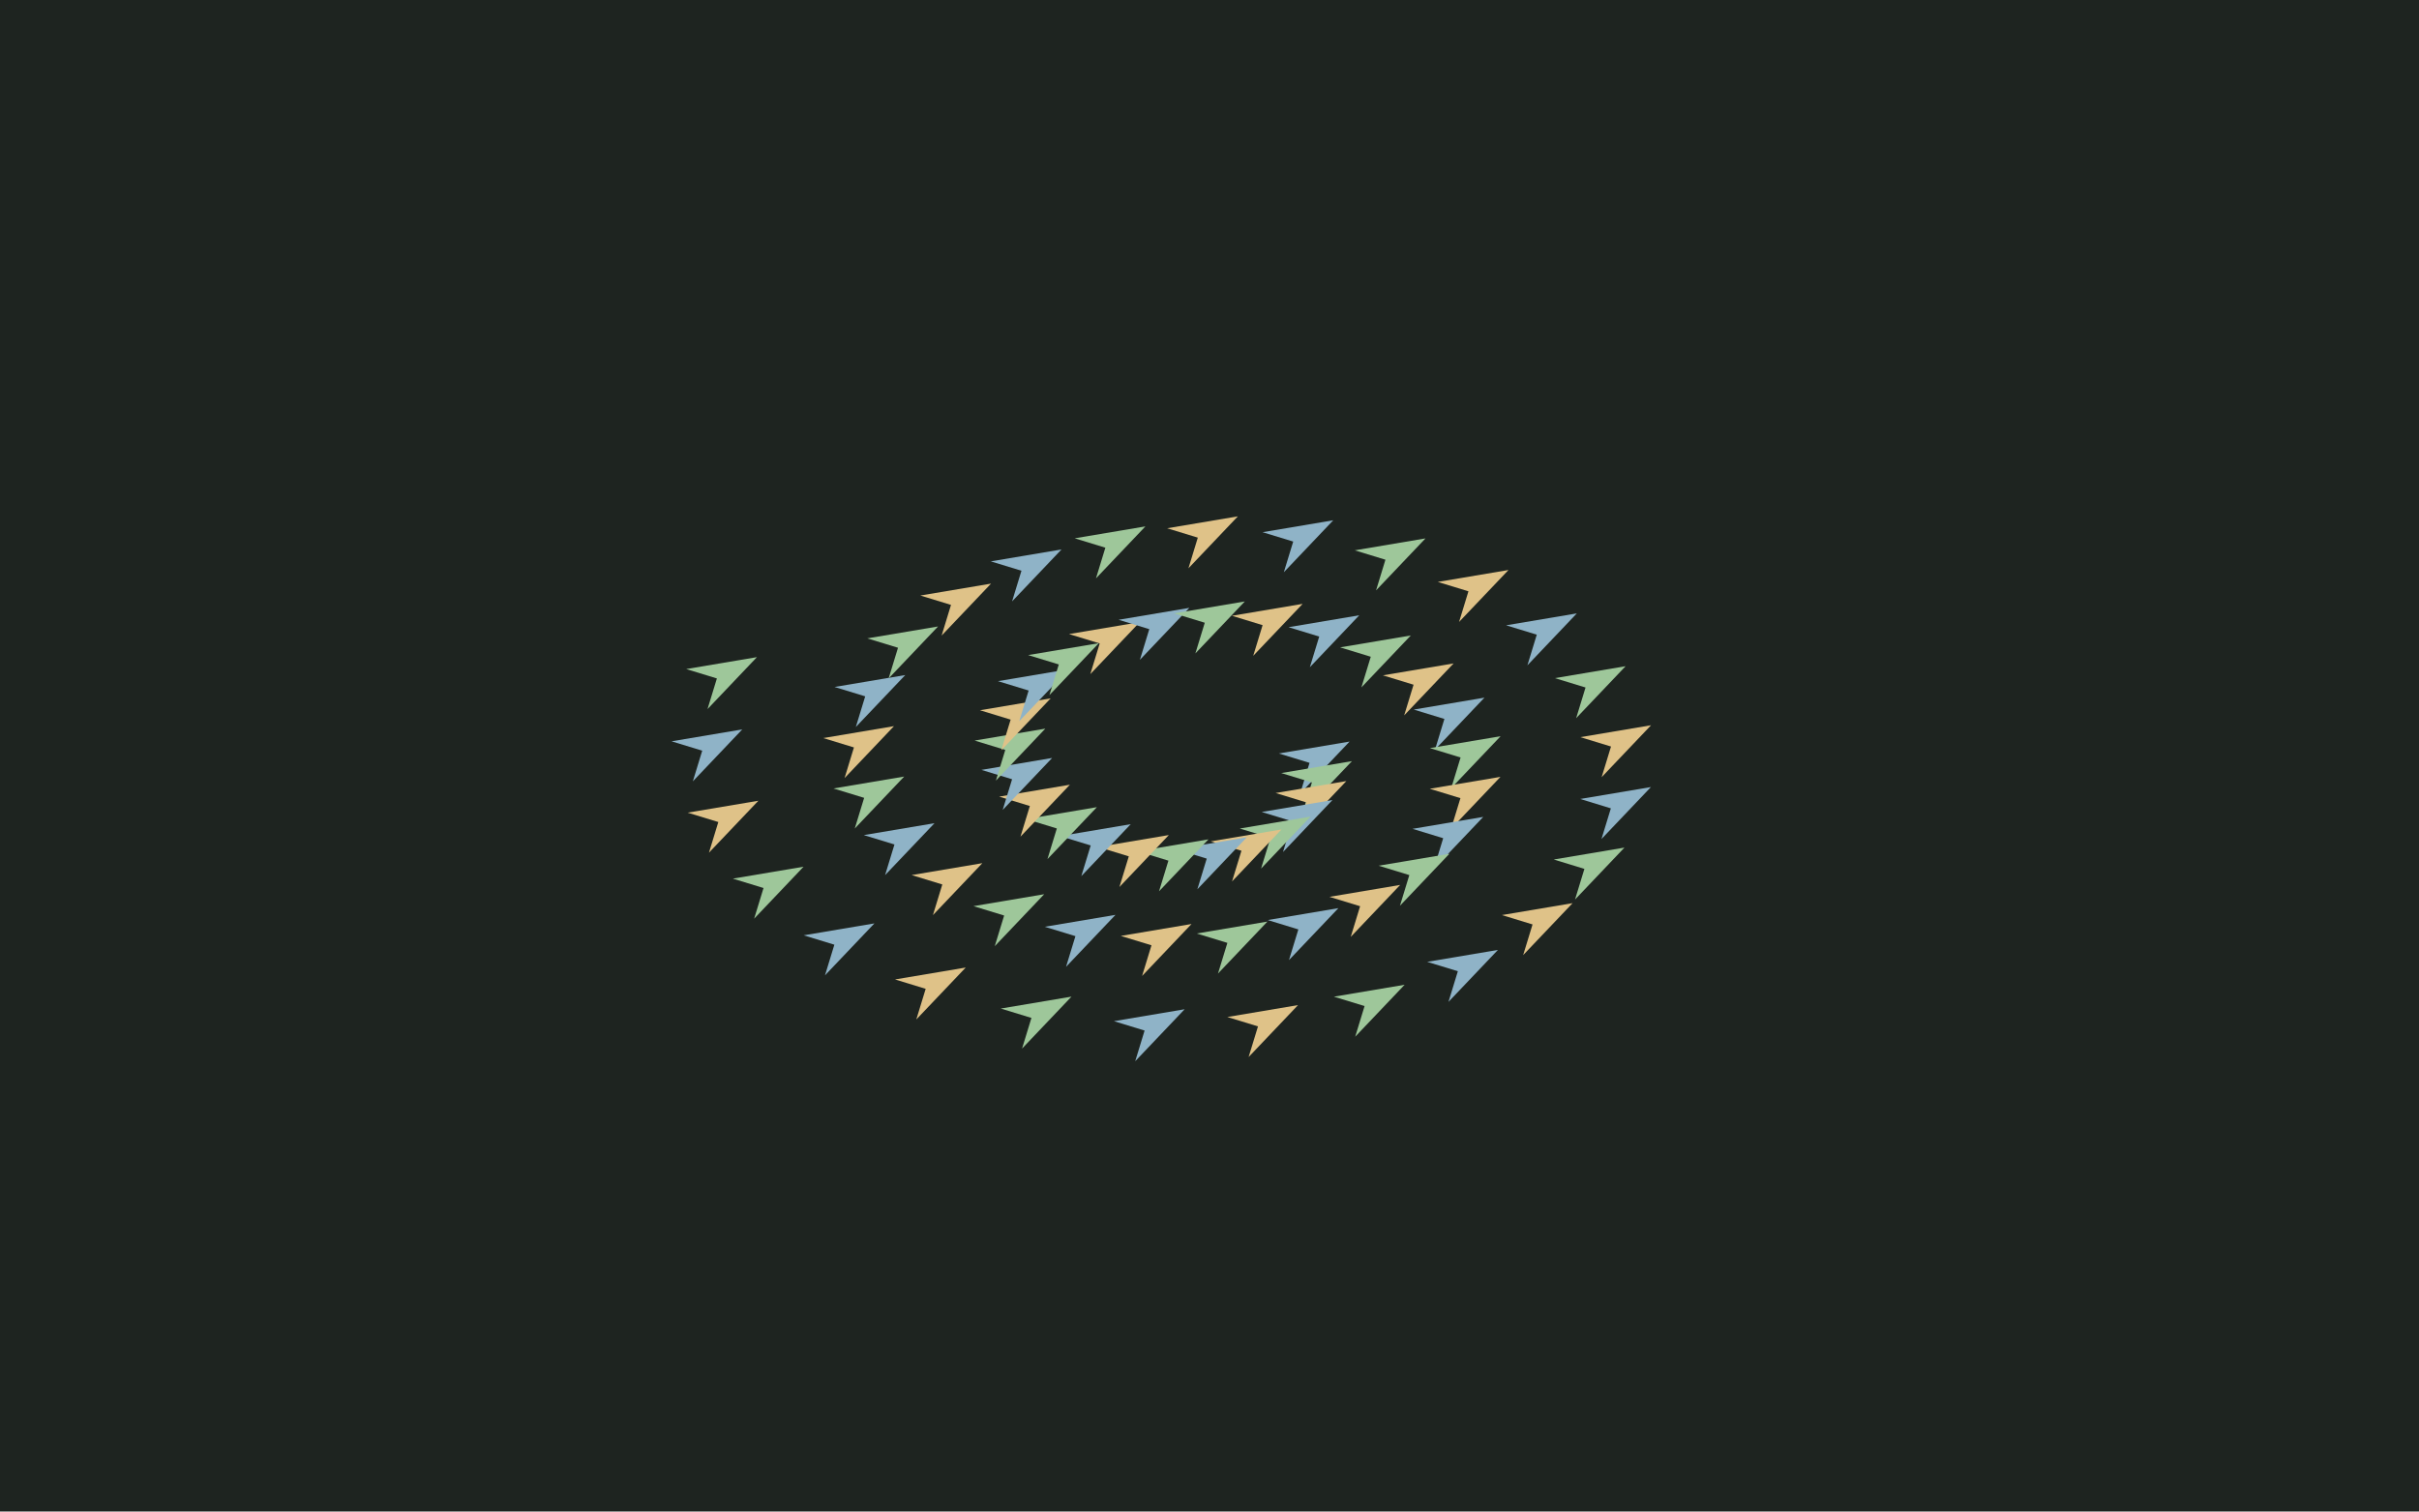
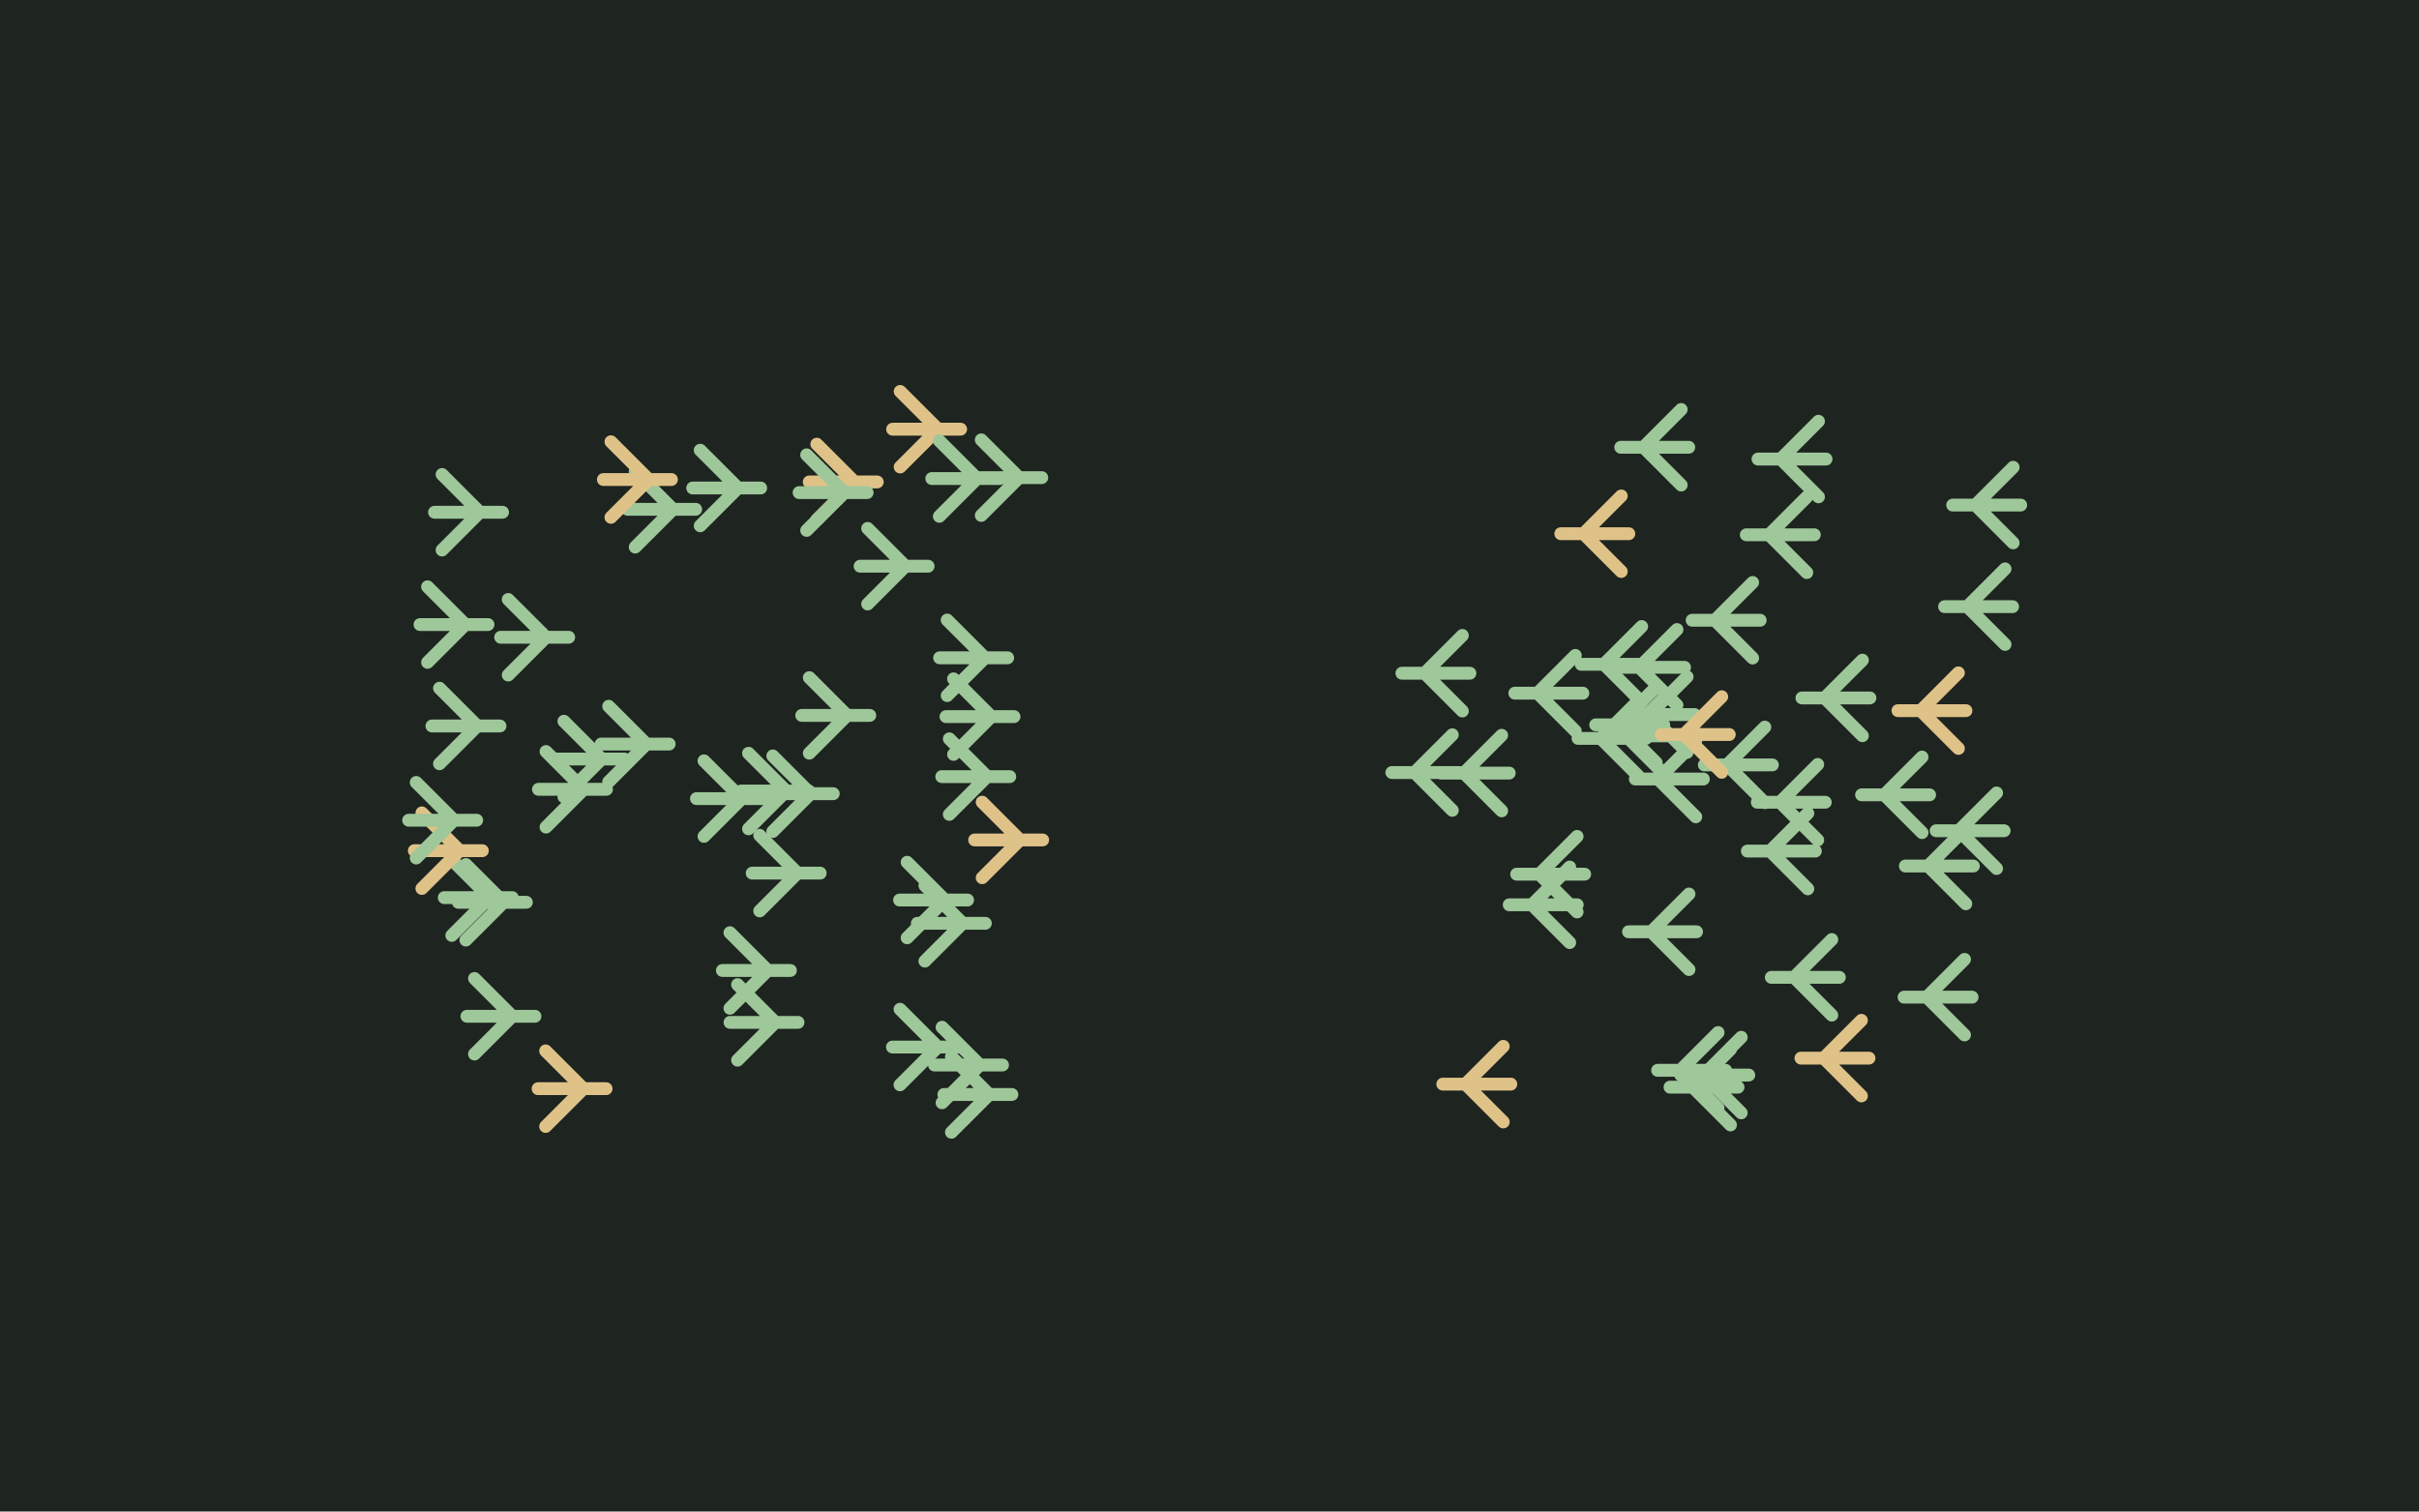
<svg xmlns="http://www.w3.org/2000/svg" width="320" height="200" viewBox="0 0 320 200">
  <defs>
    <marker id="arrow-bg" viewBox="0 0 10 10" refX="8" refY="5" markerWidth="4" markerHeight="4" orient="auto-start-reverse">
      <path d="M0 0L10 5L0 10Z" fill="#1e2420" />
    </marker>
    <marker id="arrow-panel" viewBox="0 0 10 10" refX="8" refY="5" markerWidth="4" markerHeight="4" orient="auto-start-reverse">
      <path d="M0 0L10 5L0 10Z" fill="#303931" />
    </marker>
    <marker id="arrow-rule" viewBox="0 0 10 10" refX="8" refY="5" markerWidth="4" markerHeight="4" orient="auto-start-reverse">
      <path d="M0 0L10 5L0 10Z" fill="#4A544B" />
    </marker>
    <marker id="arrow-text" viewBox="0 0 10 10" refX="8" refY="5" markerWidth="4" markerHeight="4" orient="auto-start-reverse">
      <path d="M0 0L10 5L0 10Z" fill="#E8E2D6" />
    </marker>
    <marker id="arrow-gold" viewBox="0 0 10 10" refX="8" refY="5" markerWidth="4" markerHeight="4" orient="auto-start-reverse">
      <path d="M0 0L10 5L0 10Z" fill="#dfc288" />
    </marker>
    <marker id="arrow-blue" viewBox="0 0 10 10" refX="8" refY="5" markerWidth="4" markerHeight="4" orient="auto-start-reverse">
      <path d="M0 0L10 5L0 10Z" fill="#8fb3c7" />
    </marker>
    <marker id="arrow-sage" viewBox="0 0 10 10" refX="8" refY="5" markerWidth="4" markerHeight="4" orient="auto-start-reverse">
      <path d="M0 0L10 5L0 10Z" fill="#9ec79a" />
    </marker>
    <marker id="arrow-coral" viewBox="0 0 10 10" refX="8" refY="5" markerWidth="4" markerHeight="4" orient="auto-start-reverse">
      <path d="M0 0L10 5L0 10Z" fill="#d9978c" />
    </marker>
    <marker id="arrow-purple" viewBox="0 0 10 10" refX="8" refY="5" markerWidth="4" markerHeight="4" orient="auto-start-reverse">
      <path d="M0 0L10 5L0 10Z" fill="#b79bc4" />
    </marker>
    <marker id="arrow-clay" viewBox="0 0 10 10" refX="8" refY="5" markerWidth="4" markerHeight="4" orient="auto-start-reverse">
      <path d="M0 0L10 5L0 10Z" fill="#cf9f78" />
    </marker>
  </defs>
  <rect width="320" height="200" fill="#1e2420" />
-   <path d="M-5 3L4 0L-5-3L-2 0Z" fill="#8fb3c7" transform="translate(175 100) rotate(-28)" />
-   <path d="M-5 3L4 0L-5-3L-2 0Z" fill="#9ec79a" transform="translate(175.31 102.59) rotate(-28)" />
-   <path d="M-5 3L4 0L-5-3L-2 0Z" fill="#dfc288" transform="translate(174.57 105.23) rotate(-28)" />
-   <path d="M-5 3L4 0L-5-3L-2 0Z" fill="#8fb3c7" transform="translate(172.73 107.74) rotate(-28)" />
-   <path d="M-5 3L4 0L-5-3L-2 0Z" fill="#9ec79a" transform="translate(169.83 109.93) rotate(-28)" />
-   <path d="M-5 3L4 0L-5-3L-2 0Z" fill="#dfc288" transform="translate(165.99 111.63) rotate(-28)" />
-   <path d="M-5 3L4 0L-5-3L-2 0Z" fill="#8fb3c7" transform="translate(161.4 112.67) rotate(-28)" />
-   <path d="M-5 3L4 0L-5-3L-2 0Z" fill="#9ec79a" transform="translate(156.33 112.94) rotate(-28)" />
-   <path d="M-5 3L4 0L-5-3L-2 0Z" fill="#dfc288" transform="translate(151.09 112.37) rotate(-28)" />
-   <path d="M-5 3L4 0L-5-3L-2 0Z" fill="#8fb3c7" transform="translate(146.05 110.93) rotate(-28)" />
-   <path d="M-5 3L4 0L-5-3L-2 0Z" fill="#9ec79a" transform="translate(141.57 108.68) rotate(-28)" />
-   <path d="M-5 3L4 0L-5-3L-2 0Z" fill="#dfc288" transform="translate(138 105.71) rotate(-28)" />
-   <path d="M-5 3L4 0L-5-3L-2 0Z" fill="#8fb3c7" transform="translate(135.65 102.17) rotate(-28)" />
-   <path d="M-5 3L4 0L-5-3L-2 0Z" fill="#9ec79a" transform="translate(134.75 98.29) rotate(-28)" />
-   <path d="M-5 3L4 0L-5-3L-2 0Z" fill="#dfc288" transform="translate(135.46 94.28) rotate(-28)" />
-   <path d="M-5 3L4 0L-5-3L-2 0Z" fill="#8fb3c7" transform="translate(137.84 90.43) rotate(-28)" />
-   <path d="M-5 3L4 0L-5-3L-2 0Z" fill="#9ec79a" transform="translate(141.83 86.98) rotate(-28)" />
-   <path d="M-5 3L4 0L-5-3L-2 0Z" fill="#dfc288" transform="translate(147.24 84.2) rotate(-28)" />
-   <path d="M-5 3L4 0L-5-3L-2 0Z" fill="#8fb3c7" transform="translate(153.8 82.31) rotate(-28)" />
-   <path d="M-5 3L4 0L-5-3L-2 0Z" fill="#9ec79a" transform="translate(161.14 81.46) rotate(-28)" />
-   <path d="M-5 3L4 0L-5-3L-2 0Z" fill="#dfc288" transform="translate(168.79 81.78) rotate(-28)" />
-   <path d="M-5 3L4 0L-5-3L-2 0Z" fill="#8fb3c7" transform="translate(176.28 83.29) rotate(-28)" />
-   <path d="M-5 3L4 0L-5-3L-2 0Z" fill="#9ec79a" transform="translate(183.1 85.96) rotate(-28)" />
-   <path d="M-5 3L4 0L-5-3L-2 0Z" fill="#dfc288" transform="translate(188.76 89.66) rotate(-28)" />
-   <path d="M-5 3L4 0L-5-3L-2 0Z" fill="#8fb3c7" transform="translate(192.84 94.19) rotate(-28)" />
-   <path d="M-5 3L4 0L-5-3L-2 0Z" fill="#9ec79a" transform="translate(194.98 99.29) rotate(-28)" />
-   <path d="M-5 3L4 0L-5-3L-2 0Z" fill="#dfc288" transform="translate(194.96 104.67) rotate(-28)" />
-   <path d="M-5 3L4 0L-5-3L-2 0Z" fill="#8fb3c7" transform="translate(192.68 109.97) rotate(-28)" />
-   <path d="M-5 3L4 0L-5-3L-2 0Z" fill="#9ec79a" transform="translate(188.2 114.85) rotate(-28)" />
-   <path d="M-5 3L4 0L-5-3L-2 0Z" fill="#dfc288" transform="translate(181.69 118.97) rotate(-28)" />
-   <path d="M-5 3L4 0L-5-3L-2 0Z" fill="#8fb3c7" transform="translate(173.52 122.04) rotate(-28)" />
-   <path d="M-5 3L4 0L-5-3L-2 0Z" fill="#9ec79a" transform="translate(164.13 123.82) rotate(-28)" />
-   <path d="M-5 3L4 0L-5-3L-2 0Z" fill="#dfc288" transform="translate(154.09 124.14) rotate(-28)" />
-   <path d="M-5 3L4 0L-5-3L-2 0Z" fill="#8fb3c7" transform="translate(144.03 122.93) rotate(-28)" />
-   <path d="M-5 3L4 0L-5-3L-2 0Z" fill="#9ec79a" transform="translate(134.6 120.2) rotate(-28)" />
-   <path d="M-5 3L4 0L-5-3L-2 0Z" fill="#dfc288" transform="translate(126.42 116.09) rotate(-28)" />
-   <path d="M-5 3L4 0L-5-3L-2 0Z" fill="#8fb3c7" transform="translate(120.09 110.8) rotate(-28)" />
-   <path d="M-5 3L4 0L-5-3L-2 0Z" fill="#9ec79a" transform="translate(116.08 104.63) rotate(-28)" />
-   <path d="M-5 3L4 0L-5-3L-2 0Z" fill="#dfc288" transform="translate(114.73 97.96) rotate(-28)" />
-   <path d="M-5 3L4 0L-5-3L-2 0Z" fill="#8fb3c7" transform="translate(116.22 91.2) rotate(-28)" />
-   <path d="M-5 3L4 0L-5-3L-2 0Z" fill="#9ec79a" transform="translate(120.56 84.77) rotate(-28)" />
-   <path d="M-5 3L4 0L-5-3L-2 0Z" fill="#dfc288" transform="translate(127.57 79.1) rotate(-28)" />
-   <path d="M-5 3L4 0L-5-3L-2 0Z" fill="#8fb3c7" transform="translate(136.89 74.58) rotate(-28)" />
-   <path d="M-5 3L4 0L-5-3L-2 0Z" fill="#9ec79a" transform="translate(147.99 71.53) rotate(-28)" />
-   <path d="M-5 3L4 0L-5-3L-2 0Z" fill="#dfc288" transform="translate(160.22 70.2) rotate(-28)" />
-   <path d="M-5 3L4 0L-5-3L-2 0Z" fill="#8fb3c7" transform="translate(172.84 70.72) rotate(-28)" />
-   <path d="M-5 3L4 0L-5-3L-2 0Z" fill="#9ec79a" transform="translate(185.04 73.12) rotate(-28)" />
-   <path d="M-5 3L4 0L-5-3L-2 0Z" fill="#dfc288" transform="translate(196.02 77.3) rotate(-28)" />
-   <path d="M-5 3L4 0L-5-3L-2 0Z" fill="#8fb3c7" transform="translate(205.06 83.04) rotate(-28)" />
-   <path d="M-5 3L4 0L-5-3L-2 0Z" fill="#9ec79a" transform="translate(211.51 90.03) rotate(-28)" />
-   <path d="M-5 3L4 0L-5-3L-2 0Z" fill="#dfc288" transform="translate(214.88 97.84) rotate(-28)" />
-   <path d="M-5 3L4 0L-5-3L-2 0Z" fill="#8fb3c7" transform="translate(214.86 106.02) rotate(-28)" />
-   <path d="M-5 3L4 0L-5-3L-2 0Z" fill="#9ec79a" transform="translate(211.36 114.03) rotate(-28)" />
-   <path d="M-5 3L4 0L-5-3L-2 0Z" fill="#dfc288" transform="translate(204.5 121.38) rotate(-28)" />
-   <path d="M-5 3L4 0L-5-3L-2 0Z" fill="#8fb3c7" transform="translate(194.62 127.57) rotate(-28)" />
-   <path d="M-5 3L4 0L-5-3L-2 0Z" fill="#9ec79a" transform="translate(182.28 132.18) rotate(-28)" />
-   <path d="M-5 3L4 0L-5-3L-2 0Z" fill="#dfc288" transform="translate(168.18 134.87) rotate(-28)" />
-   <path d="M-5 3L4 0L-5-3L-2 0Z" fill="#8fb3c7" transform="translate(153.18 135.42) rotate(-28)" />
-   <path d="M-5 3L4 0L-5-3L-2 0Z" fill="#9ec79a" transform="translate(138.21 133.75) rotate(-28)" />
-   <path d="M-5 3L4 0L-5-3L-2 0Z" fill="#dfc288" transform="translate(124.22 129.9) rotate(-28)" />
-   <path d="M-5 3L4 0L-5-3L-2 0Z" fill="#8fb3c7" transform="translate(112.14 124.06) rotate(-28)" />
-   <path d="M-5 3L4 0L-5-3L-2 0Z" fill="#9ec79a" transform="translate(102.77 116.56) rotate(-28)" />
-   <path d="M-5 3L4 0L-5-3L-2 0Z" fill="#dfc288" transform="translate(96.79 107.83) rotate(-28)" />
-   <path d="M-5 3L4 0L-5-3L-2 0Z" fill="#8fb3c7" transform="translate(94.66 98.39) rotate(-28)" />
-   <path d="M-5 3L4 0L-5-3L-2 0Z" fill="#9ec79a" transform="translate(96.6 88.83) rotate(-28)" />
+   <path d="M-4 5L1 0L-4-5M-5 0L4 0" fill="none" stroke="#dfc288" stroke-width="1.7" stroke-linecap="round" transform="translate(133.93 111.14) rotate(0)" />
+   <path d="M-4 5L1 0L-4-5M-5 0L4 0" fill="none" stroke="#9ec79a" stroke-width="1.7" stroke-linecap="round" transform="translate(229.46 101.21) rotate(180)" />
+   <path d="M-4 5L1 0L-4-5M-5 0L4 0" fill="none" stroke="#9ec79a" stroke-width="1.7" stroke-linecap="round" transform="translate(60.56 82.64) rotate(0)" />
+   <path d="M-4 5L1 0L-4-5M-5 0L4 0" fill="none" stroke="#9ec79a" stroke-width="1.7" stroke-linecap="round" transform="translate(194.65 102.29) rotate(180)" />
+   <path d="M-4 5L1 0L-4-5M-5 0L4 0" fill="none" stroke="#9ec79a" stroke-width="1.7" stroke-linecap="round" transform="translate(129.3 87.04) rotate(0)" />
+   <path d="M-4 5L1 0L-4-5M-5 0L4 0" fill="none" stroke="#9ec79a" stroke-width="1.7" stroke-linecap="round" transform="translate(236.46 106.15) rotate(180)" />
+   <path d="M-4 5L1 0L-4-5M-5 0L4 0" fill="none" stroke="#9ec79a" stroke-width="1.7" stroke-linecap="round" transform="translate(97.13 105.67) rotate(0)" />
+   <path d="M-4 5L1 0L-4-5M-5 0L4 0" fill="none" stroke="#dfc288" stroke-width="1.7" stroke-linecap="round" transform="translate(242.24 140.01) rotate(180)" />
+   <path d="M-4 5L1 0L-4-5M-5 0L4 0" fill="none" stroke="#9ec79a" stroke-width="1.7" stroke-linecap="round" transform="translate(129.58 102.76) rotate(0)" />
+   <path d="M-4 5L1 0L-4-5M-5 0L4 0" fill="none" stroke="#9ec79a" stroke-width="1.7" stroke-linecap="round" transform="translate(204.63 115.67) rotate(180)" />
+   <path d="M-4 5L1 0L-4-5M-5 0L4 0" fill="none" stroke="#9ec79a" stroke-width="1.7" stroke-linecap="round" transform="translate(129.86 144.82) rotate(0)" />
+   <path d="M-4 5L1 0L-4-5M-5 0L4 0" fill="none" stroke="#9ec79a" stroke-width="1.7" stroke-linecap="round" transform="translate(219.18 94.55) rotate(180)" />
+   <path d="M-4 5L1 0L-4-5M-5 0L4 0" fill="none" stroke="#9ec79a" stroke-width="1.7" stroke-linecap="round" transform="translate(104.5 115.53) rotate(0)" />
+   <path d="M-4 5L1 0L-4-5M-5 0L4 0" fill="none" stroke="#9ec79a" stroke-width="1.7" stroke-linecap="round" transform="translate(255.88 131.94) rotate(180)" />
+   <path d="M-4 5L1 0L-4-5M-5 0L4 0" fill="none" stroke="#dfc288" stroke-width="1.7" stroke-linecap="round" transform="translate(123.08 56.79) rotate(0)" />
+   <path d="M-4 5L1 0L-4-5M-5 0L4 0" fill="none" stroke="#9ec79a" stroke-width="1.7" stroke-linecap="round" transform="translate(235.15 112.61) rotate(180)" />
+   <path d="M-4 5L1 0L-4-5M-5 0L4 0" fill="none" stroke="#9ec79a" stroke-width="1.7" stroke-linecap="round" transform="translate(65.63 119.39) rotate(0)" />
+   <path d="M-4 5L1 0L-4-5M-5 0L4 0" fill="none" stroke="#9ec79a" stroke-width="1.7" stroke-linecap="round" transform="translate(188.12 102.22) rotate(180)" />
+   <path d="M-4 5L1 0L-4-5M-5 0L4 0" fill="none" stroke="#9ec79a" stroke-width="1.7" stroke-linecap="round" transform="translate(63.77 118.77) rotate(0)" />
+   <path d="M-4 5L1 0L-4-5M-5 0L4 0" fill="none" stroke="#9ec79a" stroke-width="1.7" stroke-linecap="round" transform="translate(223.28 141.62) rotate(180)" />
+   <path d="M-4 5L1 0L-4-5M-5 0L4 0" fill="none" stroke="#9ec79a" stroke-width="1.7" stroke-linecap="round" transform="translate(96.63 64.57) rotate(0)" />
+   <path d="M-4 5L1 0L-4-5M-5 0L4 0" fill="none" stroke="#dfc288" stroke-width="1.7" stroke-linecap="round" transform="translate(194.86 143.45) rotate(180)" />
+   <path d="M-4 5L1 0L-4-5M-5 0L4 0" fill="none" stroke="#9ec79a" stroke-width="1.7" stroke-linecap="round" transform="translate(71.23 84.32) rotate(0)" />
+   <path d="M-4 5L1 0L-4-5M-5 0L4 0" fill="none" stroke="#9ec79a" stroke-width="1.7" stroke-linecap="round" transform="translate(219.43 123.29) rotate(180)" />
+   <path d="M-4 5L1 0L-4-5M-5 0L4 0" fill="none" stroke="#9ec79a" stroke-width="1.7" stroke-linecap="round" transform="translate(118.78 74.92) rotate(0)" />
+   <path d="M-4 5L1 0L-4-5M-5 0L4 0" fill="none" stroke="#9ec79a" stroke-width="1.7" stroke-linecap="round" transform="translate(203.65 119.72) rotate(180)" />
+   <path d="M-4 5L1 0L-4-5M-5 0L4 0" fill="none" stroke="#9ec79a" stroke-width="1.7" stroke-linecap="round" transform="translate(88.03 67.39) rotate(0)" />
+   <path d="M-4 5L1 0L-4-5M-5 0L4 0" fill="none" stroke="#9ec79a" stroke-width="1.7" stroke-linecap="round" transform="translate(261.24 80.27) rotate(180)" />
+   <path d="M-4 5L1 0L-4-5M-5 0L4 0" fill="none" stroke="#dfc288" stroke-width="1.7" stroke-linecap="round" transform="translate(84.82 63.45) rotate(0)" />
+   <path d="M-4 5L1 0L-4-5M-5 0L4 0" fill="none" stroke="#9ec79a" stroke-width="1.7" stroke-linecap="round" transform="translate(220.33 103.08) rotate(180)" />
+   <path d="M-4 5L1 0L-4-5M-5 0L4 0" fill="none" stroke="#9ec79a" stroke-width="1.7" stroke-linecap="round" transform="translate(76.23 104.44) rotate(0)" />
+   <path d="M-4 5L1 0L-4-5M-5 0L4 0" fill="none" stroke="#9ec79a" stroke-width="1.7" stroke-linecap="round" transform="translate(215.09 95.91) rotate(180)" />
+   <path d="M-4 5L1 0L-4-5M-5 0L4 0" fill="none" stroke="#9ec79a" stroke-width="1.7" stroke-linecap="round" transform="translate(62.14 96.06) rotate(0)" />
+   <path d="M-4 5L1 0L-4-5M-5 0L4 0" fill="none" stroke="#9ec79a" stroke-width="1.7" stroke-linecap="round" transform="translate(216.08 97.37) rotate(180)" />
+   <path d="M-4 5L1 0L-4-5M-5 0L4 0" fill="none" stroke="#9ec79a" stroke-width="1.7" stroke-linecap="round" transform="translate(103.02 104.67) rotate(0)" />
+   <path d="M-4 5L1 0L-4-5M-5 0L4 0" fill="none" stroke="#dfc288" stroke-width="1.7" stroke-linecap="round" transform="translate(223.76 97.19) rotate(180)" />
+   <path d="M-4 5L1 0L-4-5M-5 0L4 0" fill="none" stroke="#9ec79a" stroke-width="1.7" stroke-linecap="round" transform="translate(128.26 63.32) rotate(0)" />
+   <path d="M-4 5L1 0L-4-5M-5 0L4 0" fill="none" stroke="#9ec79a" stroke-width="1.7" stroke-linecap="round" transform="translate(250.26 105.17) rotate(180)" />
+   <path d="M-4 5L1 0L-4-5M-5 0L4 0" fill="none" stroke="#9ec79a" stroke-width="1.7" stroke-linecap="round" transform="translate(84.52 98.45) rotate(0)" />
+   <path d="M-4 5L1 0L-4-5M-5 0L4 0" fill="none" stroke="#9ec79a" stroke-width="1.7" stroke-linecap="round" transform="translate(235.01 70.76) rotate(180)" />
+   <path d="M-4 5L1 0L-4-5M-5 0L4 0" fill="none" stroke="#9ec79a" stroke-width="1.7" stroke-linecap="round" transform="translate(78.6 100.43) rotate(0)" />
+   <path d="M-4 5L1 0L-4-5M-5 0L4 0" fill="none" stroke="#9ec79a" stroke-width="1.7" stroke-linecap="round" transform="translate(213.17 87.9) rotate(180)" />
+   <path d="M-4 5L1 0L-4-5M-5 0L4 0" fill="none" stroke="#dfc288" stroke-width="1.7" stroke-linecap="round" transform="translate(112.05 63.77) rotate(0)" />
+   <path d="M-4 5L1 0L-4-5M-5 0L4 0" fill="none" stroke="#9ec79a" stroke-width="1.7" stroke-linecap="round" transform="translate(227.85 82.07) rotate(180)" />
+   <path d="M-4 5L1 0L-4-5M-5 0L4 0" fill="none" stroke="#9ec79a" stroke-width="1.7" stroke-linecap="round" transform="translate(101.57 135.28) rotate(0)" />
+   <path d="M-4 5L1 0L-4-5M-5 0L4 0" fill="none" stroke="#9ec79a" stroke-width="1.7" stroke-linecap="round" transform="translate(189.45 89.08) rotate(180)" />
+   <path d="M-4 5L1 0L-4-5M-5 0L4 0" fill="none" stroke="#9ec79a" stroke-width="1.7" stroke-linecap="round" transform="translate(128.62 140.92) rotate(0)" />
+   <path d="M-4 5L1 0L-4-5M-5 0L4 0" fill="none" stroke="#9ec79a" stroke-width="1.7" stroke-linecap="round" transform="translate(212.75 97.7) rotate(180)" />
+   <path d="M-4 5L1 0L-4-5M-5 0L4 0" fill="none" stroke="#9ec79a" stroke-width="1.7" stroke-linecap="round" transform="translate(111.06 94.66) rotate(0)" />
+   <path d="M-4 5L1 0L-4-5M-5 0L4 0" fill="none" stroke="#dfc288" stroke-width="1.7" stroke-linecap="round" transform="translate(210.47 70.62) rotate(180)" />
+   <path d="M-4 5L1 0L-4-5M-5 0L4 0" fill="none" stroke="#9ec79a" stroke-width="1.7" stroke-linecap="round" transform="translate(110.71 65.18) rotate(0)" />
+   <path d="M-4 5L1 0L-4-5M-5 0L4 0" fill="none" stroke="#9ec79a" stroke-width="1.7" stroke-linecap="round" transform="translate(236.56 60.74) rotate(180)" />
+   <path d="M-4 5L1 0L-4-5M-5 0L4 0" fill="none" stroke="#9ec79a" stroke-width="1.7" stroke-linecap="round" transform="translate(123.06 138.54) rotate(0)" />
+   <path d="M-4 5L1 0L-4-5M-5 0L4 0" fill="none" stroke="#9ec79a" stroke-width="1.7" stroke-linecap="round" transform="translate(242.37 92.35) rotate(180)" />
+   <path d="M-4 5L1 0L-4-5M-5 0L4 0" fill="none" stroke="#9ec79a" stroke-width="1.7" stroke-linecap="round" transform="translate(62.48 67.78) rotate(0)" />
+   <path d="M-4 5L1 0L-4-5M-5 0L4 0" fill="none" stroke="#9ec79a" stroke-width="1.7" stroke-linecap="round" transform="translate(238.32 129.32) rotate(180)" />
+   <path d="M-4 5L1 0L-4-5M-5 0L4 0" fill="none" stroke="#dfc288" stroke-width="1.7" stroke-linecap="round" transform="translate(59.81 112.56) rotate(0)" />
+   <path d="M-4 5L1 0L-4-5M-5 0L4 0" fill="none" stroke="#9ec79a" stroke-width="1.7" stroke-linecap="round" transform="translate(256.05 114.59) rotate(180)" />
+   <path d="M-4 5L1 0L-4-5M-5 0L4 0" fill="none" stroke="#9ec79a" stroke-width="1.7" stroke-linecap="round" transform="translate(130.14 94.82) rotate(0)" />
+   <path d="M-4 5L1 0L-4-5M-5 0L4 0" fill="none" stroke="#9ec79a" stroke-width="1.7" stroke-linecap="round" transform="translate(217.84 88.3) rotate(180)" />
+   <path d="M-4 5L1 0L-4-5M-5 0L4 0" fill="none" stroke="#9ec79a" stroke-width="1.7" stroke-linecap="round" transform="translate(59.06 108.53) rotate(0)" />
+   <path d="M-4 5L1 0L-4-5M-5 0L4 0" fill="none" stroke="#9ec79a" stroke-width="1.7" stroke-linecap="round" transform="translate(224.92 143.85) rotate(180)" />
+   <path d="M-4 5L1 0L-4-5M-5 0L4 0" fill="none" stroke="#9ec79a" stroke-width="1.7" stroke-linecap="round" transform="translate(66.77 134.47) rotate(0)" />
+   <path d="M-4 5L1 0L-4-5M-5 0L4 0" fill="none" stroke="#dfc288" stroke-width="1.7" stroke-linecap="round" transform="translate(255.07 94.03) rotate(180)" />
+   <path d="M-4 5L1 0L-4-5M-5 0L4 0" fill="none" stroke="#9ec79a" stroke-width="1.7" stroke-linecap="round" transform="translate(133.81 63.2) rotate(0)" />
+   <path d="M-4 5L1 0L-4-5M-5 0L4 0" fill="none" stroke="#9ec79a" stroke-width="1.7" stroke-linecap="round" transform="translate(204.39 91.72) rotate(180)" />
+   <path d="M-4 5L1 0L-4-5M-5 0L4 0" fill="none" stroke="#9ec79a" stroke-width="1.7" stroke-linecap="round" transform="translate(126.35 122.17) rotate(0)" />
+   <path d="M-4 5L1 0L-4-5M-5 0L4 0" fill="none" stroke="#9ec79a" stroke-width="1.7" stroke-linecap="round" transform="translate(226.34 142.25) rotate(180)" />
+   <path d="M-4 5L1 0L-4-5M-5 0L4 0" fill="none" stroke="#9ec79a" stroke-width="1.7" stroke-linecap="round" transform="translate(106.23 105.02) rotate(0)" />
+   <path d="M-4 5L1 0L-4-5M-5 0L4 0" fill="none" stroke="#9ec79a" stroke-width="1.7" stroke-linecap="round" transform="translate(262.31 66.83) rotate(180)" />
+   <path d="M-4 5L1 0L-4-5M-5 0L4 0" fill="none" stroke="#dfc288" stroke-width="1.7" stroke-linecap="round" transform="translate(76.18 144.05) rotate(0)" />
+   <path d="M-4 5L1 0L-4-5M-5 0L4 0" fill="none" stroke="#9ec79a" stroke-width="1.7" stroke-linecap="round" transform="translate(218.4 59.18) rotate(180)" />
+   <path d="M-4 5L1 0L-4-5M-5 0L4 0" fill="none" stroke="#9ec79a" stroke-width="1.7" stroke-linecap="round" transform="translate(124 119.09) rotate(0)" />
+   <path d="M-4 5L1 0L-4-5M-5 0L4 0" fill="none" stroke="#9ec79a" stroke-width="1.7" stroke-linecap="round" transform="translate(260.12 109.92) rotate(180)" />
+   <path d="M-4 5L1 0L-4-5M-5 0L4 0" fill="none" stroke="#9ec79a" stroke-width="1.7" stroke-linecap="round" transform="translate(100.56 128.41) rotate(0)" />
</svg>
